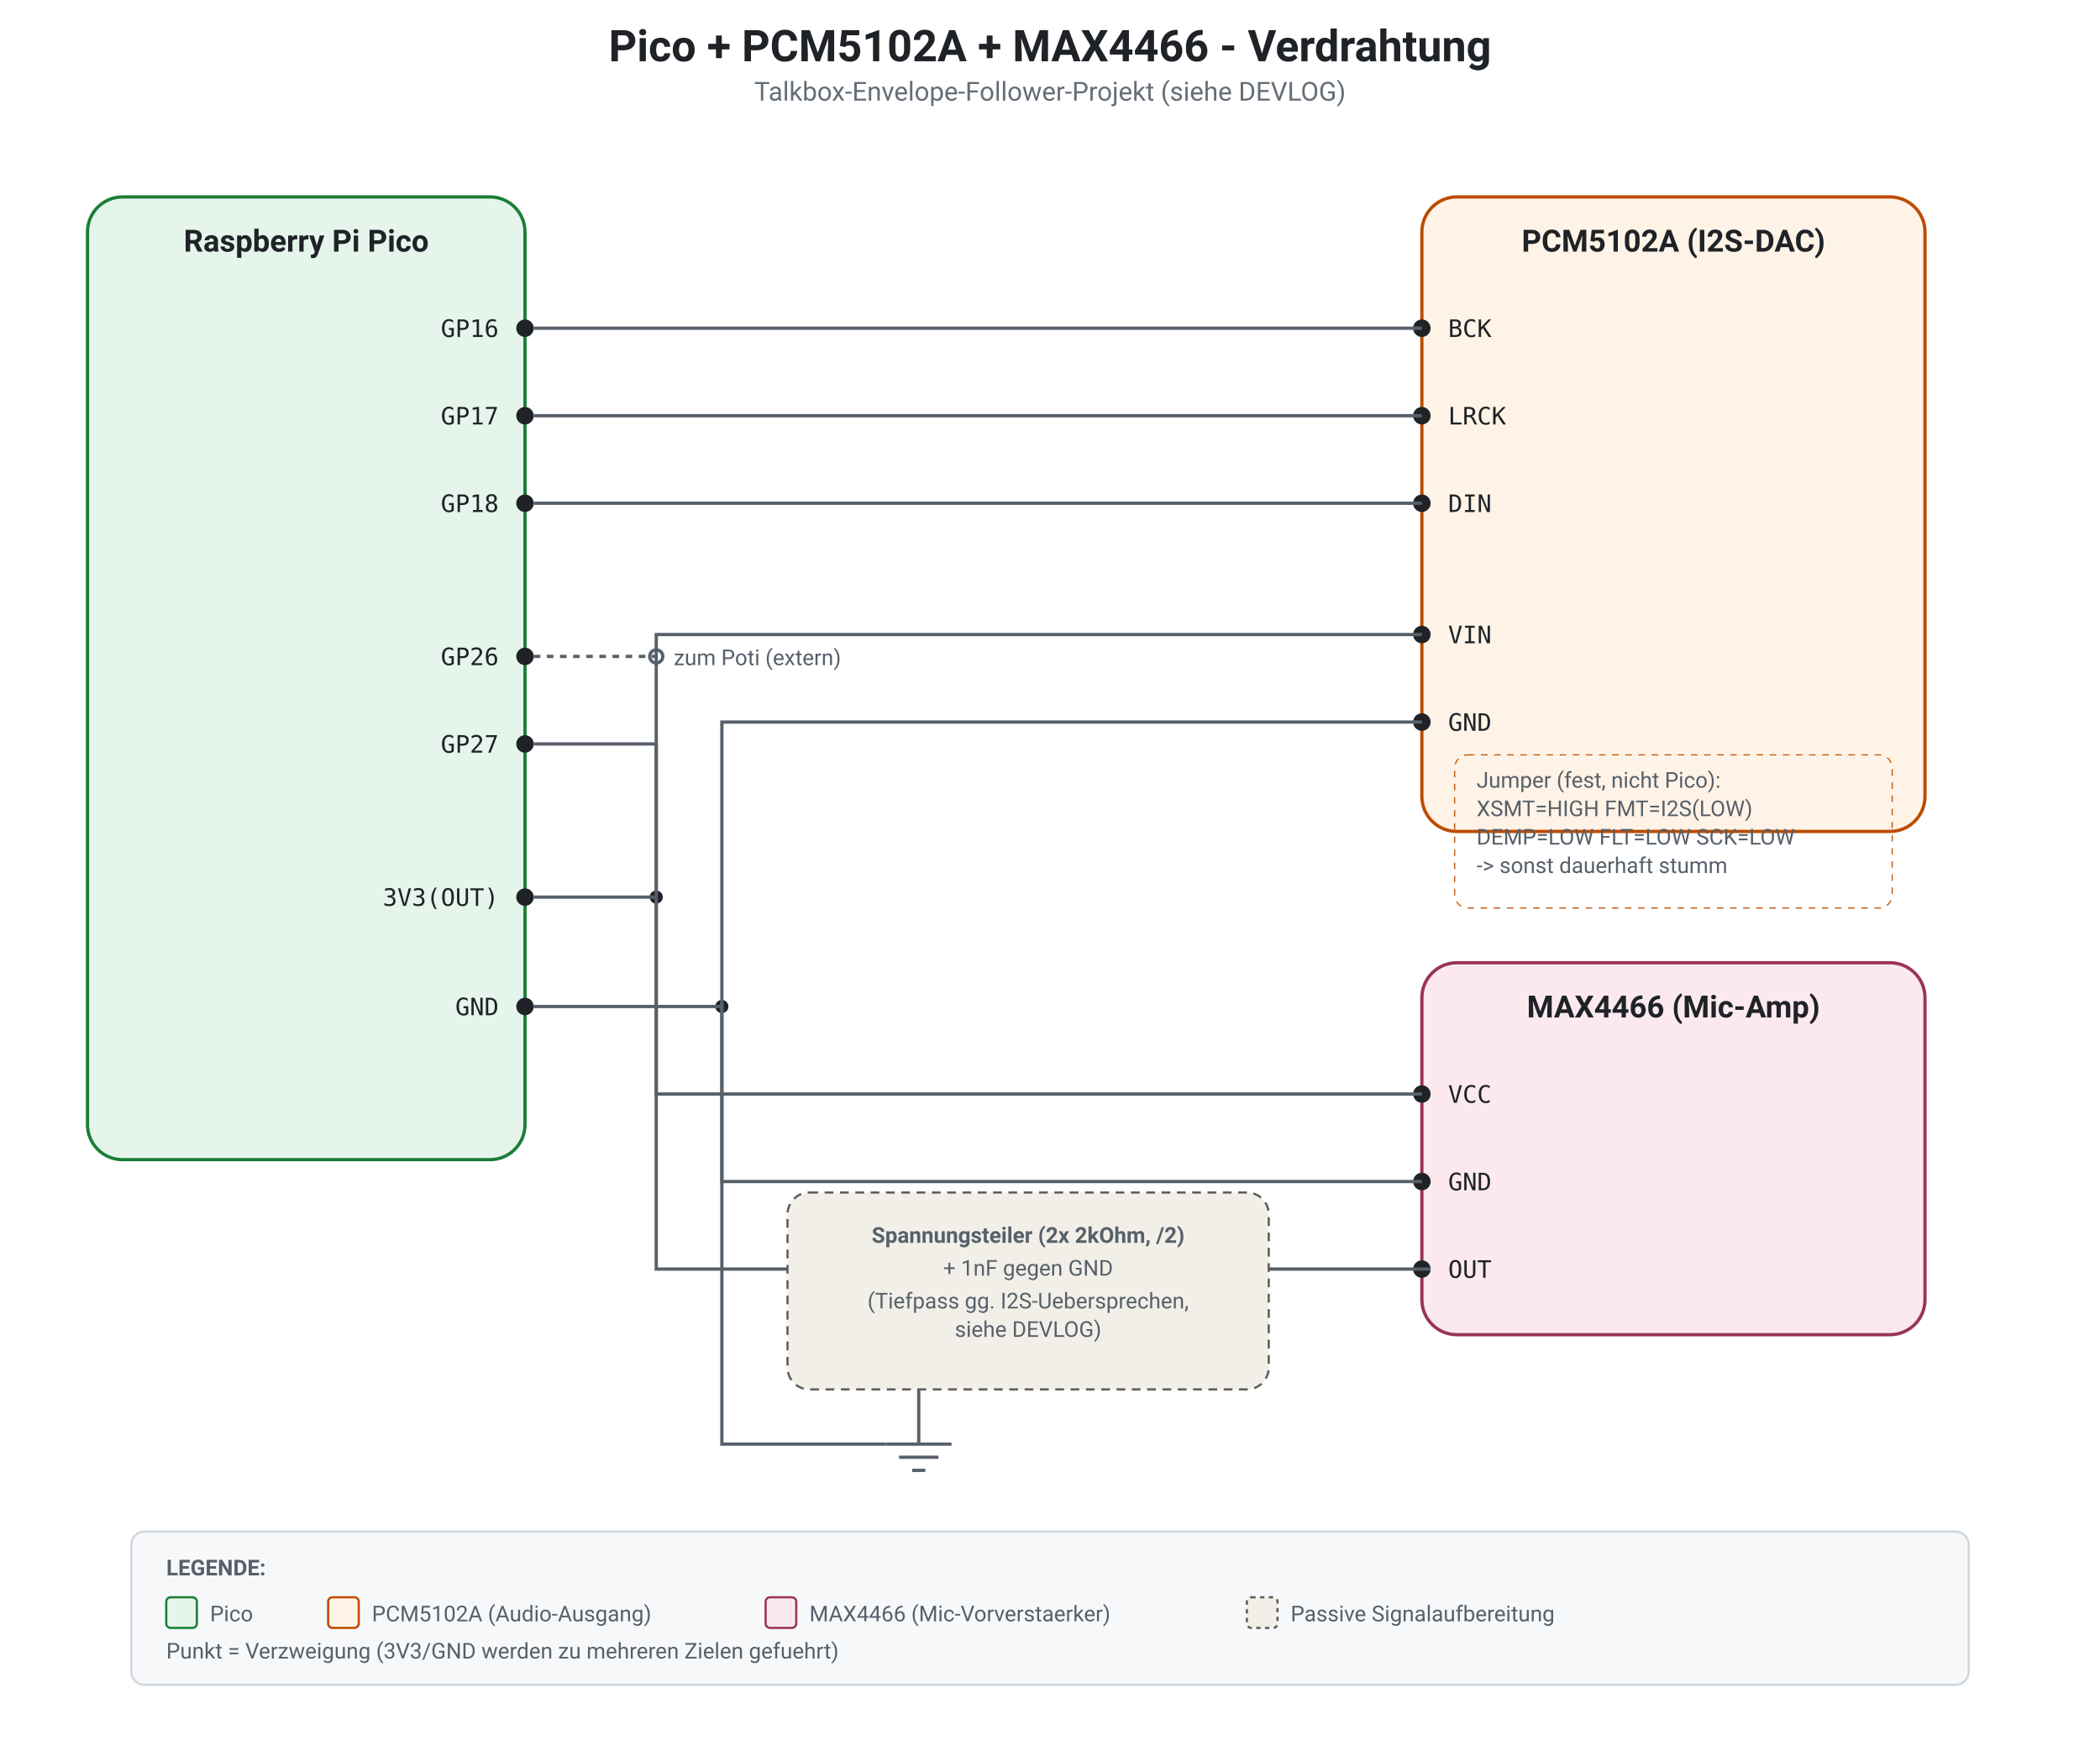
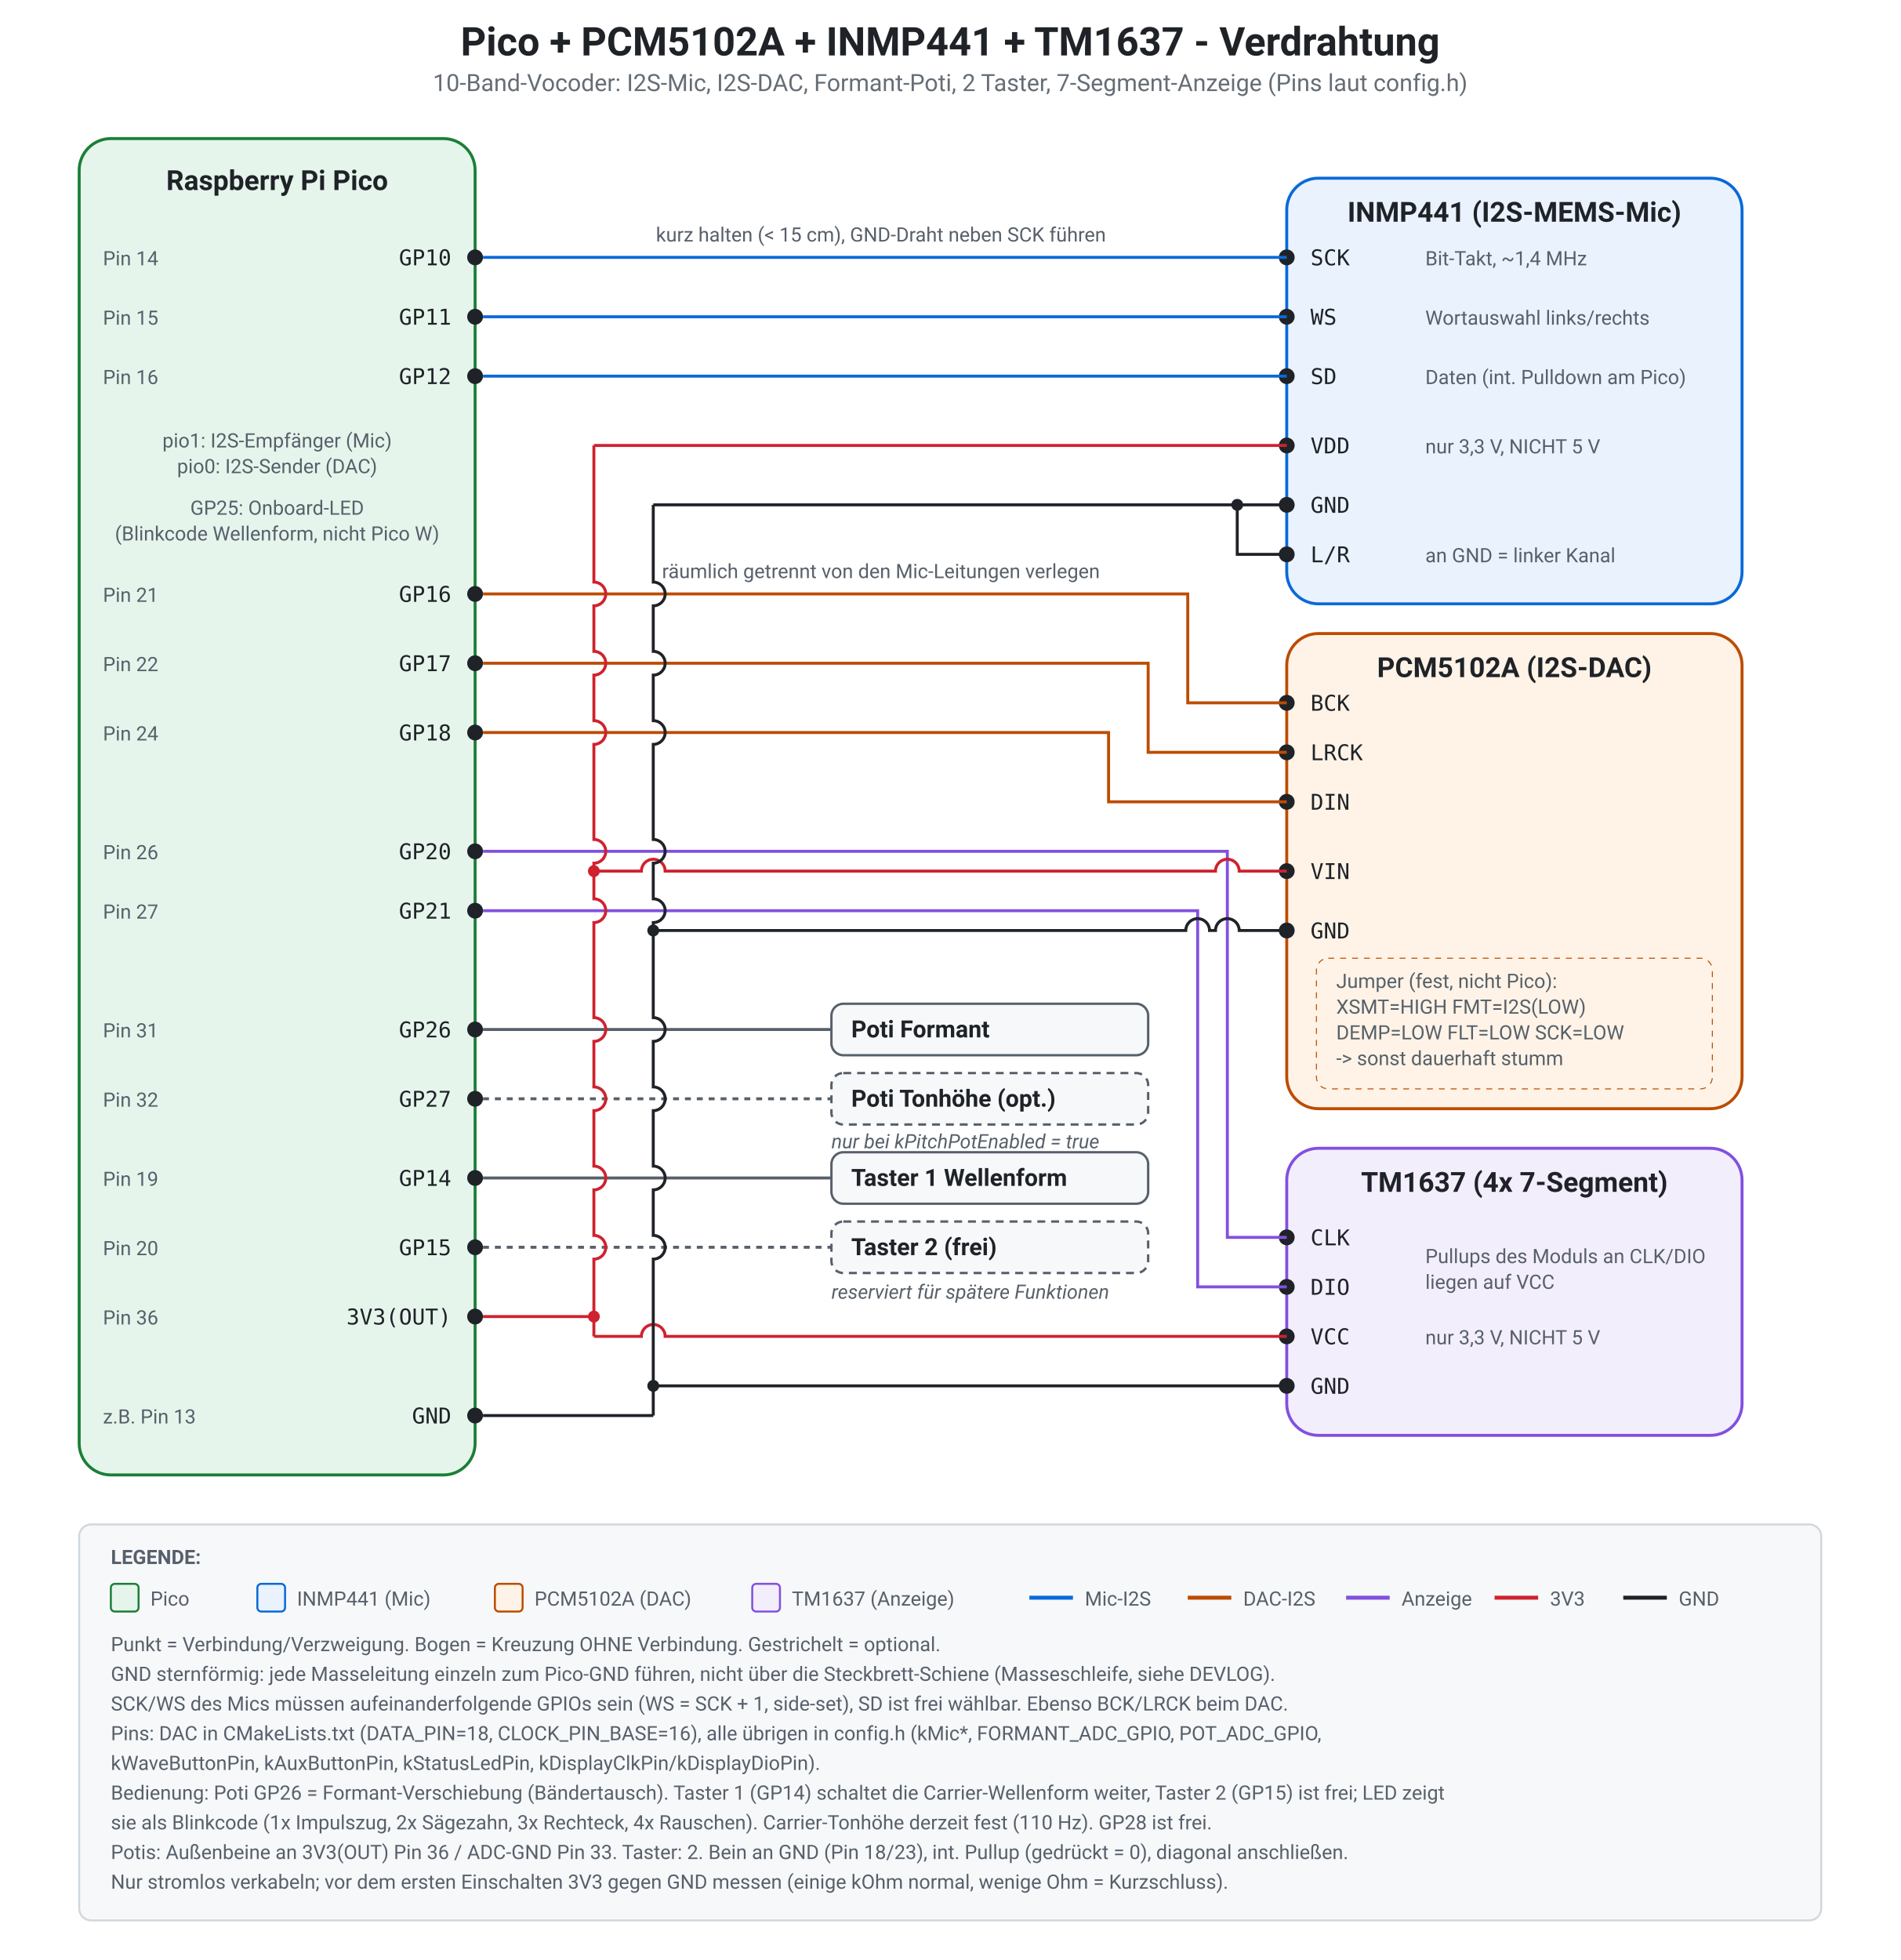
- <svg xmlns="http://www.w3.org/2000/svg" viewBox="0 0 960 800" width="100%" height="100%" style="background-color:#ffffff;font-family:-apple-system,BlinkMacSystemFont,'Segoe UI',Roboto,Helvetica,Arial,sans-serif;">
+ <svg xmlns="http://www.w3.org/2000/svg" viewBox="0 0 960 990" width="100%" height="100%" style="background-color:#ffffff;font-family:-apple-system,BlinkMacSystemFont,'Segoe UI',Roboto,Helvetica,Arial,sans-serif;">
  <style>
  .title { font-size: 20px; font-weight: bold; fill: #1f2328; text-anchor: middle; }
  .subtitle { font-size: 12px; fill: #656d76; text-anchor: middle; }
  .comp-label { font-size: 14px; font-weight: bold; fill: #1f2328; text-anchor: middle; }
+   .small-label { font-size: 12px; font-weight: bold; fill: #1f2328; }
  .pin-label { font-size: 11px; font-family: 'SFMono-Regular', Consolas, monospace; fill: #1f2328; }
  .note { font-size: 10px; fill: #57606a; }
  .wire { stroke: #57606a; stroke-width: 1.5; fill: none; }
+   .wire-mic { stroke: #0969da; stroke-width: 1.5; fill: none; }
+   .wire-dac { stroke: #bc4c00; stroke-width: 1.5; fill: none; }
+   .wire-disp { stroke: #8250df; stroke-width: 1.5; fill: none; }
+   .wire-pwr { stroke: #cf222e; stroke-width: 1.5; fill: none; }
+   .wire-gnd { stroke: #1f2328; stroke-width: 1.5; fill: none; }
  .pin-dot { fill: #1f2328; }
</style>
-   <text x="480" y="28" class="title">Pico + PCM5102A + MAX4466 - Verdrahtung</text>
-   <text x="480" y="46" class="subtitle">Talkbox-Envelope-Follower-Projekt (siehe DEVLOG)</text>
-   <rect x="40" y="90" width="200" height="440" rx="16" fill="#e6f5ec" stroke="#1a7f37" stroke-width="1.5" />
-   <text x="140" y="115" class="comp-label">Raspberry Pi Pico</text>
-   <circle cx="240" cy="150" r="4" class="pin-dot" />
-   <text x="228" y="154" class="pin-label" text-anchor="end">GP16</text>
+   <text x="480" y="28" class="title">Pico + PCM5102A + INMP441 + TM1637 - Verdrahtung</text>
+   <text x="480" y="46" class="subtitle">10-Band-Vocoder: I2S-Mic, I2S-DAC, Formant-Poti, 2 Taster, 7-Segment-Anzeige (Pins laut config.h)</text>
+   <rect x="40" y="70" width="200" height="675" rx="16" fill="#e6f5ec" stroke="#1a7f37" stroke-width="1.5" />
+   <text x="140" y="96" class="comp-label">Raspberry Pi Pico</text>
+   <circle cx="240" cy="130" r="4" class="pin-dot" />
+   <text x="228" y="134" class="pin-label" text-anchor="end">GP10</text>
+   <text x="52" y="134" class="note">Pin 14</text>
+   <circle cx="240" cy="160" r="4" class="pin-dot" />
+   <text x="228" y="164" class="pin-label" text-anchor="end">GP11</text>
+   <text x="52" y="164" class="note">Pin 15</text>
  <circle cx="240" cy="190" r="4" class="pin-dot" />
-   <text x="228" y="194" class="pin-label" text-anchor="end">GP17</text>
-   <circle cx="240" cy="230" r="4" class="pin-dot" />
-   <text x="228" y="234" class="pin-label" text-anchor="end">GP18</text>
+   <text x="228" y="194" class="pin-label" text-anchor="end">GP12</text>
+   <text x="52" y="194" class="note">Pin 16</text>
  <circle cx="240" cy="300" r="4" class="pin-dot" />
-   <text x="228" y="304" class="pin-label" text-anchor="end">GP26</text>
-   <circle cx="240" cy="340" r="4" class="pin-dot" />
-   <text x="228" y="344" class="pin-label" text-anchor="end">GP27</text>
-   <circle cx="240" cy="410" r="4" class="pin-dot" />
-   <text x="228" y="414" class="pin-label" text-anchor="end">3V3(OUT)</text>
+   <text x="228" y="304" class="pin-label" text-anchor="end">GP16</text>
+   <text x="52" y="304" class="note">Pin 21</text>
+   <circle cx="240" cy="335" r="4" class="pin-dot" />
+   <text x="228" y="339" class="pin-label" text-anchor="end">GP17</text>
+   <text x="52" y="339" class="note">Pin 22</text>
+   <circle cx="240" cy="370" r="4" class="pin-dot" />
+   <text x="228" y="374" class="pin-label" text-anchor="end">GP18</text>
+   <text x="52" y="374" class="note">Pin 24</text>
+   <circle cx="240" cy="430" r="4" class="pin-dot" />
+   <text x="228" y="434" class="pin-label" text-anchor="end">GP20</text>
+   <text x="52" y="434" class="note">Pin 26</text>
  <circle cx="240" cy="460" r="4" class="pin-dot" />
-   <text x="228" y="464" class="pin-label" text-anchor="end">GND</text>
-   <path class="wire" d="M244 300 L300 300" stroke-dasharray="3,3" />
-   <circle cx="300" cy="300" r="3" fill="none" stroke="#57606a" stroke-width="1.5" />
-   <text x="308" y="304" class="note">zum Poti (extern)</text>
-   <rect x="650" y="90" width="230" height="290" rx="16" fill="#fef3e6" stroke="#bc4c00" stroke-width="1.5" />
-   <text x="765" y="115" class="comp-label">PCM5102A (I2S-DAC)</text>
-   <circle cx="650" cy="150" r="4" class="pin-dot" />
-   <text x="662" y="154" class="pin-label">BCK</text>
+   <text x="228" y="464" class="pin-label" text-anchor="end">GP21</text>
+   <text x="52" y="464" class="note">Pin 27</text>
+   <circle cx="240" cy="520" r="4" class="pin-dot" />
+   <text x="228" y="524" class="pin-label" text-anchor="end">GP26</text>
+   <text x="52" y="524" class="note">Pin 31</text>
+   <circle cx="240" cy="555" r="4" class="pin-dot" />
+   <text x="228" y="559" class="pin-label" text-anchor="end">GP27</text>
+   <text x="52" y="559" class="note">Pin 32</text>
+   <circle cx="240" cy="595" r="4" class="pin-dot" />
+   <text x="228" y="599" class="pin-label" text-anchor="end">GP14</text>
+   <text x="52" y="599" class="note">Pin 19</text>
+   <circle cx="240" cy="630" r="4" class="pin-dot" />
+   <text x="228" y="634" class="pin-label" text-anchor="end">GP15</text>
+   <text x="52" y="634" class="note">Pin 20</text>
+   <circle cx="240" cy="665" r="4" class="pin-dot" />
+   <text x="228" y="669" class="pin-label" text-anchor="end">3V3(OUT)</text>
+   <text x="52" y="669" class="note">Pin 36</text>
+   <circle cx="240" cy="715" r="4" class="pin-dot" />
+   <text x="228" y="719" class="pin-label" text-anchor="end">GND</text>
+   <text x="52" y="719" class="note">z.B. Pin 13</text>
+   <text x="140" y="226" class="note" text-anchor="middle">pio1: I2S-Empfänger (Mic)</text>
+   <text x="140" y="239" class="note" text-anchor="middle">pio0: I2S-Sender (DAC)</text>
+   <text x="140" y="260" class="note" text-anchor="middle">GP25: Onboard-LED</text>
+   <text x="140" y="273" class="note" text-anchor="middle">(Blinkcode Wellenform, nicht Pico W)</text>
+   <rect x="650" y="90" width="230" height="215" rx="16" fill="#eaf2fd" stroke="#0969da" stroke-width="1.5" />
+   <text x="765" y="112" class="comp-label">INMP441 (I2S-MEMS-Mic)</text>
+   <circle cx="650" cy="130" r="4" class="pin-dot" />
+   <text x="662" y="134" class="pin-label">SCK</text>
+   <text x="720" y="134" class="note">Bit-Takt, ~1,4 MHz</text>
+   <circle cx="650" cy="160" r="4" class="pin-dot" />
+   <text x="662" y="164" class="pin-label">WS</text>
+   <text x="720" y="164" class="note">Wortauswahl links/rechts</text>
  <circle cx="650" cy="190" r="4" class="pin-dot" />
-   <text x="662" y="194" class="pin-label">LRCK</text>
-   <circle cx="650" cy="230" r="4" class="pin-dot" />
-   <text x="662" y="234" class="pin-label">DIN</text>
-   <circle cx="650" cy="290" r="4" class="pin-dot" />
-   <text x="662" y="294" class="pin-label">VIN</text>
-   <circle cx="650" cy="330" r="4" class="pin-dot" />
-   <text x="662" y="334" class="pin-label">GND</text>
-   <rect x="665" y="345" width="200" height="70" rx="6" fill="none" stroke="#bc4c00" stroke-width="0.5" stroke-dasharray="3,3" />
-   <text x="675" y="360" class="note">Jumper (fest, nicht Pico):</text>
-   <text x="675" y="373" class="note">XSMT=HIGH  FMT=I2S(LOW)</text>
-   <text x="675" y="386" class="note">DEMP=LOW  FLT=LOW  SCK=LOW</text>
-   <text x="675" y="399" class="note">-&gt; sonst dauerhaft stumm</text>
-   <path class="wire" d="M244 150 L650 150" />
-   <path class="wire" d="M244 190 L650 190" />
-   <path class="wire" d="M244 230 L650 230" />
-   <rect x="650" y="440" width="230" height="170" rx="16" fill="#fbe9ee" stroke="#993556" stroke-width="1.5" />
-   <text x="765" y="465" class="comp-label">MAX4466 (Mic-Amp)</text>
-   <circle cx="650" cy="500" r="4" class="pin-dot" />
-   <text x="662" y="504" class="pin-label">VCC</text>
-   <circle cx="650" cy="540" r="4" class="pin-dot" />
-   <text x="662" y="544" class="pin-label">GND</text>
-   <circle cx="650" cy="580" r="4" class="pin-dot" />
-   <text x="662" y="584" class="pin-label">OUT</text>
-   <rect x="360" y="545" width="220" height="90" rx="10" fill="#f1efe8" stroke="#5f5e5a" stroke-width="1" stroke-dasharray="4,3" />
-   <text x="470" y="568" class="note" text-anchor="middle" font-weight="bold">Spannungsteiler (2x 2kOhm, /2)</text>
-   <text x="470" y="583" class="note" text-anchor="middle">+ 1nF gegen GND</text>
-   <text x="470" y="598" class="note" text-anchor="middle">(Tiefpass gg. I2S-Uebersprechen,</text>
-   <text x="470" y="611" class="note" text-anchor="middle">siehe DEVLOG)</text>
-   <path class="wire" d="M654 580 L580 580" />
-   <path class="wire" d="M360 580 L300 580 L300 340 L244 340" />
-   <path class="wire" d="M420 635 L420 660" />
-   <line x1="405" y1="660" x2="435" y2="660" stroke="#57606a" stroke-width="1.5" />
-   <line x1="411" y1="666" x2="429" y2="666" stroke="#57606a" stroke-width="1.5" />
-   <line x1="417" y1="672" x2="423" y2="672" stroke="#57606a" stroke-width="1.5" />
-   <circle cx="300" cy="410" r="3" fill="#1f2328" />
-   <path class="wire" d="M244 410 L300 410" />
-   <path class="wire" d="M300 410 L300 290 L650 290" />
-   <path class="wire" d="M300 410 L300 500 L650 500" />
-   <circle cx="330" cy="460" r="3" fill="#1f2328" />
-   <path class="wire" d="M244 460 L330 460" />
-   <path class="wire" d="M330 460 L330 330 L650 330" />
-   <path class="wire" d="M330 460 L330 540 L650 540" />
-   <path class="wire" d="M330 460 L330 660 L405 660" />
-   <g transform="translate(60,700)">
-     <rect x="0" y="0" width="840" height="70" rx="6" fill="#f6f8fa" stroke="#d0d7de" />
+   <text x="662" y="194" class="pin-label">SD</text>
+   <text x="720" y="194" class="note">Daten (int. Pulldown am Pico)</text>
+   <circle cx="650" cy="225" r="4" class="pin-dot" />
+   <text x="662" y="229" class="pin-label">VDD</text>
+   <text x="720" y="229" class="note">nur 3,3 V, NICHT 5 V</text>
+   <circle cx="650" cy="255" r="4" class="pin-dot" />
+   <text x="662" y="259" class="pin-label">GND</text>
+   <circle cx="650" cy="280" r="4" class="pin-dot" />
+   <text x="662" y="284" class="pin-label">L/R</text>
+   <text x="720" y="284" class="note">an GND = linker Kanal</text>
+   <rect x="650" y="320" width="230" height="240" rx="16" fill="#fef3e6" stroke="#bc4c00" stroke-width="1.5" />
+   <text x="765" y="342" class="comp-label">PCM5102A (I2S-DAC)</text>
+   <circle cx="650" cy="355" r="4" class="pin-dot" />
+   <text x="662" y="359" class="pin-label">BCK</text>
+   <circle cx="650" cy="380" r="4" class="pin-dot" />
+   <text x="662" y="384" class="pin-label">LRCK</text>
+   <circle cx="650" cy="405" r="4" class="pin-dot" />
+   <text x="662" y="409" class="pin-label">DIN</text>
+   <circle cx="650" cy="440" r="4" class="pin-dot" />
+   <text x="662" y="444" class="pin-label">VIN</text>
+   <circle cx="650" cy="470" r="4" class="pin-dot" />
+   <text x="662" y="474" class="pin-label">GND</text>
+   <rect x="665" y="484" width="200" height="66" rx="6" fill="none" stroke="#bc4c00" stroke-width="0.5" stroke-dasharray="3,3" />
+   <text x="675" y="499" class="note">Jumper (fest, nicht Pico):</text>
+   <text x="675" y="512" class="note">XSMT=HIGH  FMT=I2S(LOW)</text>
+   <text x="675" y="525" class="note">DEMP=LOW  FLT=LOW  SCK=LOW</text>
+   <text x="675" y="538" class="note">-&gt; sonst dauerhaft stumm</text>
+   <rect x="650" y="580" width="230" height="145" rx="16" fill="#f3eefc" stroke="#8250df" stroke-width="1.5" />
+   <text x="765" y="602" class="comp-label">TM1637 (4x 7-Segment)</text>
+   <circle cx="650" cy="625" r="4" class="pin-dot" />
+   <text x="662" y="629" class="pin-label">CLK</text>
+   <circle cx="650" cy="650" r="4" class="pin-dot" />
+   <text x="662" y="654" class="pin-label">DIO</text>
+   <circle cx="650" cy="675" r="4" class="pin-dot" />
+   <text x="662" y="679" class="pin-label">VCC</text>
+   <text x="720" y="679" class="note">nur 3,3 V, NICHT 5 V</text>
+   <circle cx="650" cy="700" r="4" class="pin-dot" />
+   <text x="662" y="704" class="pin-label">GND</text>
+   <text x="720" y="638" class="note">Pullups des Moduls an CLK/DIO</text>
+   <text x="720" y="651" class="note">liegen auf VCC</text>
+   <rect x="420" y="507" width="160" height="26" rx="6" fill="#f6f8fa" stroke="#57606a" stroke-width="1.2" />
+   <text x="430" y="524" class="small-label">Poti Formant</text>
+   <rect x="420" y="542" width="160" height="26" rx="6" fill="#f6f8fa" stroke="#57606a" stroke-width="1.2" stroke-dasharray="4,3" />
+   <text x="430" y="559" class="small-label">Poti Tonhöhe (opt.)</text>
+   <rect x="420" y="582" width="160" height="26" rx="6" fill="#f6f8fa" stroke="#57606a" stroke-width="1.2" />
+   <text x="430" y="599" class="small-label">Taster 1 Wellenform</text>
+   <rect x="420" y="617" width="160" height="26" rx="6" fill="#f6f8fa" stroke="#57606a" stroke-width="1.2" stroke-dasharray="4,3" />
+   <text x="430" y="634" class="small-label">Taster 2 (frei)</text>
+   <text x="420" y="656" class="note" font-style="italic">reserviert für spätere Funktionen</text>
+   <text x="420" y="580" class="note" font-style="italic">nur bei kPitchPotEnabled = true</text>
+   <path class="wire-mic" d="M244 130 L650 130" />
+   <path class="wire-mic" d="M244 160 L650 160" />
+   <path class="wire-mic" d="M244 190 L650 190" />
+   <text x="445" y="122" class="note" text-anchor="middle">kurz halten (&lt; 15 cm), GND-Draht neben SCK führen</text>
+   <path class="wire-dac" d="M244 300 L600 300 L600 355 L650 355" />
+   <path class="wire-dac" d="M244 335 L580 335 L580 380 L650 380" />
+   <path class="wire-dac" d="M244 370 L560 370 L560 405 L650 405" />
+   <text x="445" y="292" class="note" text-anchor="middle">räumlich getrennt von den Mic-Leitungen verlegen</text>
+   <path class="wire-disp" d="M244 430 L620 430 L620 625 L650 625" />
+   <path class="wire-disp" d="M244 460 L605 460 L605 650 L650 650" />
+   <path class="wire" d="M244 520 L420 520" />
+   <path class="wire" d="M244 555 L420 555" stroke-dasharray="3,3" />
+   <path class="wire" d="M244 595 L420 595" />
+   <path class="wire" d="M244 630 L420 630" stroke-dasharray="3,3" />
+   <path class="wire-pwr" d="M300 225 L300 294 A6 6 0 0 1 300 306 L300 329 A6 6 0 0 1 300 341 L300 364 A6 6 0 0 1 300 376 L300 424 A6 6 0 0 1 300 436 L300 454 A6 6 0 0 1 300 466 L300 514 A6 6 0 0 1 300 526 L300 549 A6 6 0 0 1 300 561 L300 589 A6 6 0 0 1 300 601 L300 624 A6 6 0 0 1 300 636 L300 675" />
+   <path class="wire-pwr" d="M244 665 L300 665" />
+   <circle cx="300" cy="665" r="3" fill="#cf222e" />
+   <path class="wire-pwr" d="M300 225 L650 225" />
+   <path class="wire-pwr" d="M300 440 L324 440 A6 6 0 0 1 336 440 L614 440 A6 6 0 0 1 626 440 L650 440" />
+   <path class="wire-pwr" d="M300 675 L324 675 A6 6 0 0 1 336 675 L650 675" />
+   <circle cx="300" cy="440" r="3" fill="#cf222e" />
+   <path class="wire-gnd" d="M330 255 L330 294 A6 6 0 0 1 330 306 L330 329 A6 6 0 0 1 330 341 L330 364 A6 6 0 0 1 330 376 L330 424 A6 6 0 0 1 330 436 L330 454 A6 6 0 0 1 330 466 L330 514 A6 6 0 0 1 330 526 L330 549 A6 6 0 0 1 330 561 L330 589 A6 6 0 0 1 330 601 L330 624 A6 6 0 0 1 330 636 L330 715" />
+   <path class="wire-gnd" d="M244 715 L330 715" />
+   <path class="wire-gnd" d="M330 255 L650 255" />
+   <path class="wire-gnd" d="M330 470 L599 470 A6 6 0 0 1 611 470 L614 470 A6 6 0 0 1 626 470 L650 470" />
+   <path class="wire-gnd" d="M330 700 L650 700" />
+   <circle cx="330" cy="470" r="3" fill="#1f2328" />
+   <circle cx="330" cy="700" r="3" fill="#1f2328" />
+   <path class="wire-gnd" d="M650 280 L625 280 L625 255" />
+   <circle cx="625" cy="255" r="3" fill="#1f2328" />
+   <g transform="translate(40,770)">
+     <rect x="0" y="0" width="880" height="200" rx="6" fill="#f6f8fa" stroke="#d0d7de" />
    <text x="16" y="20" class="note" font-weight="bold">LEGENDE:</text>
    <rect x="16" y="30" width="14" height="14" rx="2" fill="#e6f5ec" stroke="#1a7f37" />
    <text x="36" y="41" class="note">Pico</text>
-     <rect x="90" y="30" width="14" height="14" rx="2" fill="#fef3e6" stroke="#bc4c00" />
-     <text x="110" y="41" class="note">PCM5102A (Audio-Ausgang)</text>
-     <rect x="290" y="30" width="14" height="14" rx="2" fill="#fbe9ee" stroke="#993556" />
-     <text x="310" y="41" class="note">MAX4466 (Mic-Vorverstaerker)</text>
-     <rect x="510" y="30" width="14" height="14" rx="2" fill="#f1efe8" stroke="#5f5e5a" stroke-dasharray="2,2" />
-     <text x="530" y="41" class="note">Passive Signalaufbereitung</text>
-     <text x="16" y="58" class="note">Punkt = Verzweigung (3V3/GND werden zu mehreren Zielen gefuehrt)</text>
+     <rect x="90" y="30" width="14" height="14" rx="2" fill="#eaf2fd" stroke="#0969da" />
+     <text x="110" y="41" class="note">INMP441 (Mic)</text>
+     <rect x="210" y="30" width="14" height="14" rx="2" fill="#fef3e6" stroke="#bc4c00" />
+     <text x="230" y="41" class="note">PCM5102A (DAC)</text>
+     <rect x="340" y="30" width="14" height="14" rx="2" fill="#f3eefc" stroke="#8250df" />
+     <text x="360" y="41" class="note">TM1637 (Anzeige)</text>
+     <line x1="480" y1="37" x2="502" y2="37" stroke="#0969da" stroke-width="2" />
+     <text x="508" y="41" class="note">Mic-I2S</text>
+     <line x1="560" y1="37" x2="582" y2="37" stroke="#bc4c00" stroke-width="2" />
+     <text x="588" y="41" class="note">DAC-I2S</text>
+     <line x1="640" y1="37" x2="662" y2="37" stroke="#8250df" stroke-width="2" />
+     <text x="668" y="41" class="note">Anzeige</text>
+     <line x1="715" y1="37" x2="737" y2="37" stroke="#cf222e" stroke-width="2" />
+     <text x="743" y="41" class="note">3V3</text>
+     <line x1="780" y1="37" x2="802" y2="37" stroke="#1f2328" stroke-width="2" />
+     <text x="808" y="41" class="note">GND</text>
+     <text x="16" y="64" class="note">Punkt = Verbindung/Verzweigung. Bogen = Kreuzung OHNE Verbindung. Gestrichelt = optional.</text>
+     <text x="16" y="79" class="note">GND sternförmig: jede Masseleitung einzeln zum Pico-GND führen, nicht über die Steckbrett-Schiene (Masseschleife, siehe DEVLOG).</text>
+     <text x="16" y="94" class="note">SCK/WS des Mics müssen aufeinanderfolgende GPIOs sein (WS = SCK + 1, side-set), SD ist frei wählbar. Ebenso BCK/LRCK beim DAC.</text>
+     <text x="16" y="109" class="note">Pins: DAC in CMakeLists.txt (DATA_PIN=18, CLOCK_PIN_BASE=16), alle übrigen in config.h (kMic*, FORMANT_ADC_GPIO, POT_ADC_GPIO,</text>
+     <text x="16" y="124" class="note">kWaveButtonPin, kAuxButtonPin, kStatusLedPin, kDisplayClkPin/kDisplayDioPin).</text>
+     <text x="16" y="139" class="note">Bedienung: Poti GP26 = Formant-Verschiebung (Bändertausch). Taster 1 (GP14) schaltet die Carrier-Wellenform weiter, Taster 2 (GP15) ist frei; LED zeigt</text>
+     <text x="16" y="154" class="note">sie als Blinkcode (1x Impulszug, 2x Sägezahn, 3x Rechteck, 4x Rauschen). Carrier-Tonhöhe derzeit fest (110 Hz). GP28 ist frei.</text>
+     <text x="16" y="169" class="note">Potis: Außenbeine an 3V3(OUT) Pin 36 / ADC-GND Pin 33. Taster: 2. Bein an GND (Pin 18/23), int. Pullup (gedrückt = 0), diagonal anschließen.</text>
+     <text x="16" y="184" class="note">Nur stromlos verkabeln; vor dem ersten Einschalten 3V3 gegen GND messen (einige kOhm normal, wenige Ohm = Kurzschluss).</text>
  </g>
</svg>
